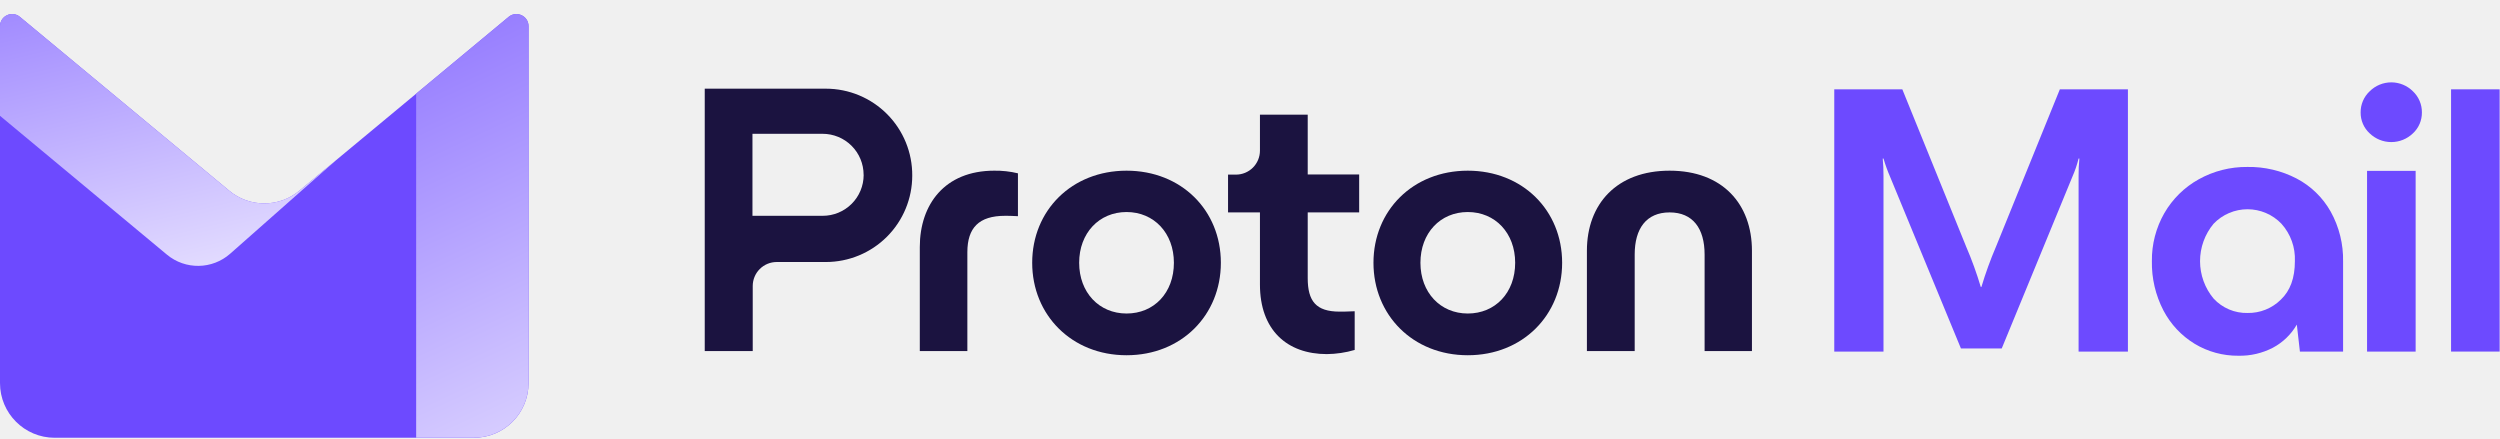
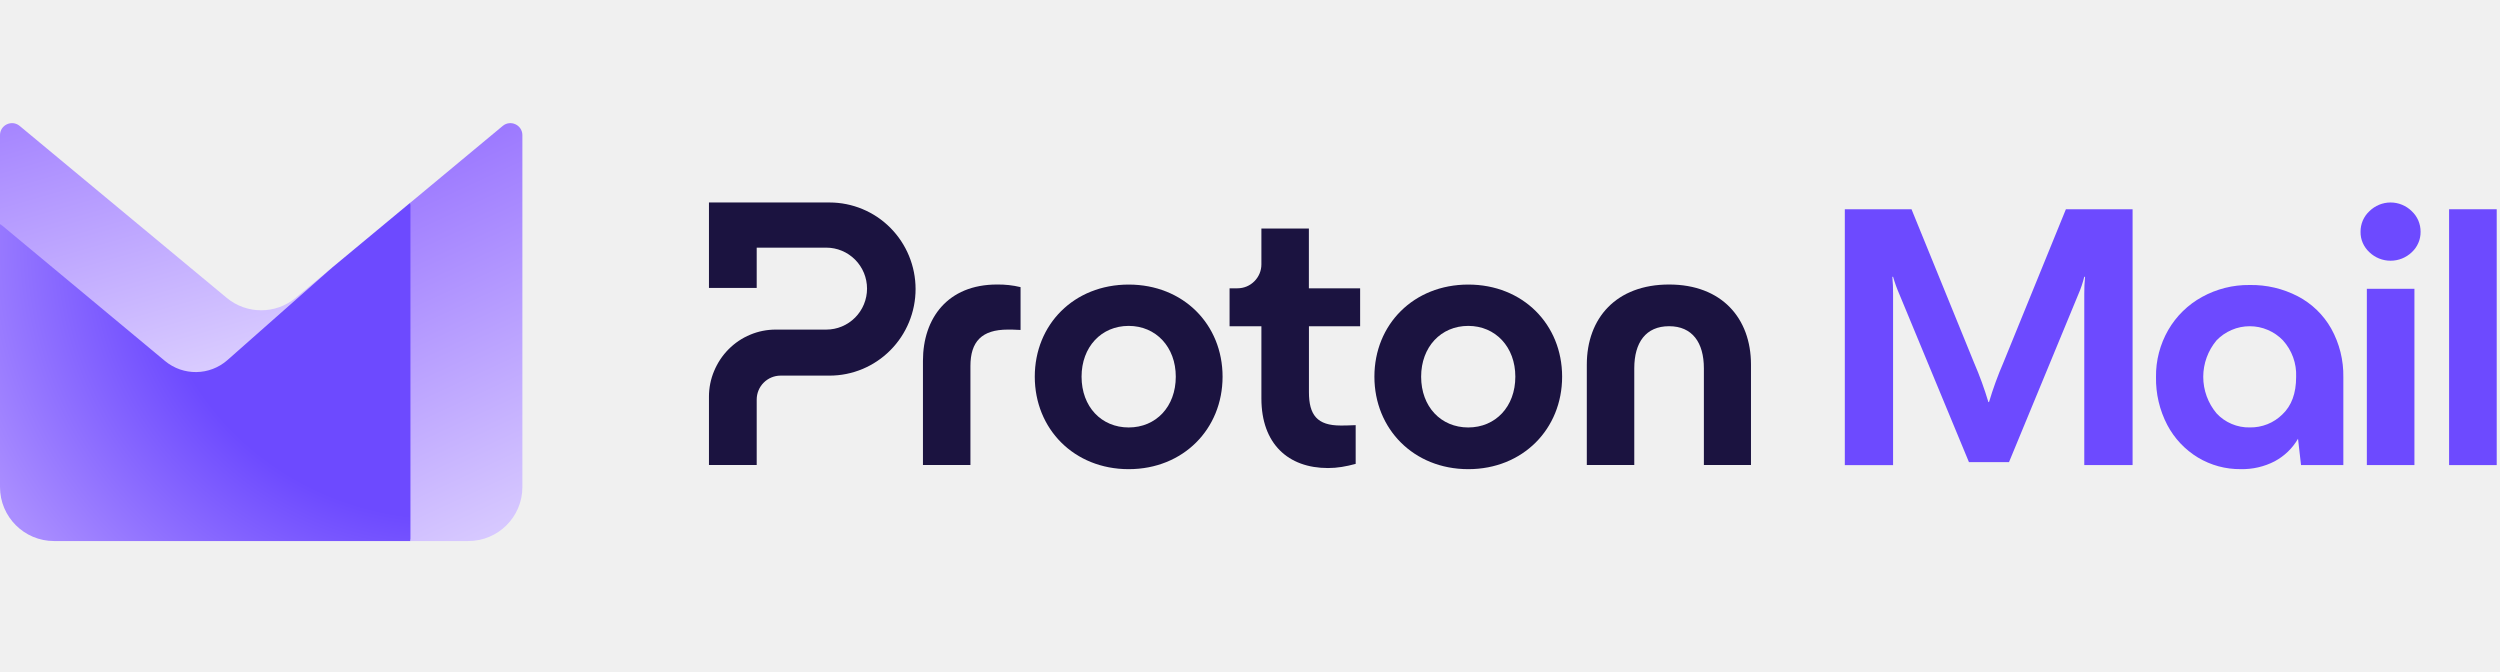
- <svg xmlns="http://www.w3.org/2000/svg" width="1646" height="289" viewBox="0 0 1646 289" fill="none">
-   <path d="M0 17.266C0 10.49 7.898 6.783 13.111 11.112L151 125.623C164.334 136.697 183.666 136.697 197 125.623L334.889 11.112C340.102 6.783 348 10.49 348 17.266V252.224C348 272.106 331.882 288.224 312 288.224H36C16.118 288.224 0 272.106 0 252.224V17.266Z" fill="#6D4AFF" />
-   <path fill-rule="evenodd" clip-rule="evenodd" d="M220.981 105.681L221 105.696L151.558 167.037C139.728 177.487 122.046 177.75 109.911 167.658L0 76.249V17.239C0 10.463 7.898 6.755 13.111 11.084L151 125.596C164.334 136.669 183.666 136.669 197 125.596L220.981 105.681Z" fill="url(#paint0_linear_4917_3609)" />
-   <path fill-rule="evenodd" clip-rule="evenodd" d="M274 61.651V288.196H312C331.882 288.196 348 272.077 348 252.196V17.239C348 10.463 340.102 6.755 334.889 11.085L274 61.651Z" fill="url(#paint1_linear_4917_3609)" />
-   <path d="M1207.68 231.475V58.813H1252.49L1294.5 162.346C1298.23 171.011 1301.45 179.888 1304.14 188.931H1304.56C1307.26 179.894 1310.48 171.017 1314.19 162.346L1356.2 58.813H1401.02V231.475H1368.54V115.786C1368.5 111.976 1368.68 108.167 1369.07 104.378H1368.54C1367.54 108.459 1366.19 112.444 1364.49 116.284L1317.93 229.449H1291.09L1244.39 116.284C1242.71 112.409 1241.27 108.432 1240.09 104.378H1239.59C1239.95 108.17 1240.12 111.977 1240.09 115.786V231.475H1207.68Z" fill="#6D4AFF" />
-   <path d="M1512.13 117.564C1521.54 122.499 1529.31 130.054 1534.52 139.315C1540.1 149.373 1542.92 160.728 1542.69 172.227V231.475H1514.26L1512.23 213.704C1508.53 220.147 1503.08 225.418 1496.52 228.916C1489.5 232.569 1481.66 234.391 1473.74 234.212C1463.63 234.314 1453.69 231.607 1445.02 226.393C1436.26 221.071 1429.12 213.45 1424.38 204.357C1419.2 194.349 1416.59 183.209 1416.8 171.943C1416.66 160.854 1419.5 149.931 1425.01 140.311C1430.41 130.96 1438.25 123.255 1447.69 118.026C1457.47 112.593 1468.49 109.8 1479.68 109.922C1490.96 109.727 1502.12 112.353 1512.13 117.564ZM1501.71 197.284C1507.9 191.384 1510.95 183.067 1510.95 171.978C1511.34 162.915 1508.17 154.061 1502.1 147.312C1499.22 144.296 1495.75 141.896 1491.91 140.257C1488.07 138.617 1483.94 137.772 1479.77 137.772C1475.59 137.772 1471.46 138.617 1467.62 140.257C1463.78 141.896 1460.32 144.296 1457.43 147.312C1451.66 154.225 1448.51 162.941 1448.51 171.943C1448.51 180.944 1451.66 189.66 1457.43 196.573C1460.27 199.654 1463.74 202.093 1467.6 203.729C1471.46 205.366 1475.63 206.161 1479.82 206.063C1483.87 206.131 1487.89 205.389 1491.65 203.882C1495.41 202.374 1498.83 200.131 1501.71 197.284Z" fill="#6D4AFF" />
-   <path d="M1560.21 87.816C1558.3 86.069 1556.78 83.937 1555.75 81.56C1554.72 79.183 1554.21 76.615 1554.24 74.025C1554.21 71.416 1554.73 68.829 1555.76 66.43C1556.79 64.031 1558.3 61.873 1560.21 60.093C1563.99 56.334 1569.1 54.224 1574.43 54.224C1579.76 54.224 1584.87 56.334 1588.65 60.093C1590.54 61.88 1592.05 64.04 1593.07 66.438C1594.09 68.836 1594.61 71.419 1594.58 74.025C1594.61 76.612 1594.1 79.176 1593.08 81.552C1592.06 83.927 1590.55 86.062 1588.65 87.816C1584.83 91.491 1579.73 93.543 1574.43 93.543C1569.13 93.543 1564.03 91.491 1560.21 87.816ZM1590.46 231.475H1558.47V112.482H1590.46V231.475Z" fill="#6D4AFF" />
-   <path d="M1645.76 231.475H1613.78V58.813H1645.76V231.475Z" fill="#6D4AFF" />
-   <path d="M543.756 58.384H464V231.153H495.597V188.289C495.597 184.104 497.259 180.09 500.219 177.131C503.178 174.171 507.192 172.509 511.377 172.509H543.756C558.838 172.509 573.302 166.518 583.967 155.853C594.631 145.188 600.622 130.724 600.622 115.642C600.674 108.141 599.241 100.705 596.406 93.76C593.572 86.815 589.391 80.5 584.105 75.178C578.82 69.856 572.533 65.632 565.608 62.75C558.683 59.868 551.257 58.384 543.756 58.384ZM568.635 115.251C568.607 122.39 565.746 129.226 560.681 134.257C555.617 139.289 548.762 142.104 541.623 142.085H495.419V88.097H541.623C545.166 88.097 548.674 88.795 551.947 90.151C555.219 91.506 558.193 93.493 560.698 95.998C563.203 98.503 565.19 101.477 566.546 104.75C567.902 108.023 568.599 111.531 568.599 115.073L568.635 115.251Z" fill="#1B1340" />
-   <path d="M605.598 231.155V162.63C605.598 134.659 621.947 112.374 654.61 112.374C659.863 112.298 665.105 112.883 670.213 114.116V142.336C666.481 142.087 663.104 142.087 661.789 142.087C644.48 142.087 636.91 149.977 636.91 166.078V231.155H605.598Z" fill="#1B1340" />
-   <path d="M679.598 173.009C679.598 138.605 705.579 112.375 741.725 112.375C777.871 112.375 803.816 138.534 803.816 173.009C803.816 207.485 777.835 233.892 741.725 233.892C705.614 233.892 679.598 207.414 679.598 173.009ZM772.895 173.009C772.895 153.461 759.78 139.6 741.725 139.6C723.669 139.6 710.519 153.461 710.519 173.009C710.519 192.557 723.634 206.418 741.725 206.418C759.815 206.418 772.895 192.806 772.895 173.009Z" fill="#1B1340" />
-   <path d="M894.874 139.847H861.003V183.137C861.003 198.242 866.44 205.173 882.008 205.173C883.501 205.173 887.232 205.173 891.924 204.924V230.408C885.976 232.149 879.817 233.07 873.62 233.144C847.39 233.144 829.548 217.293 829.548 187.367V139.847H808.543V114.968H813.768C817.953 114.968 821.967 113.305 824.926 110.346C827.886 107.387 829.548 103.373 829.548 99.187V75.517H861.003V114.861H894.874V139.847Z" fill="#1B1340" />
-   <path d="M904.291 173.009C904.291 138.605 930.272 112.375 966.383 112.375C1002.49 112.375 1028.51 138.534 1028.51 173.009C1028.51 207.485 1002.53 233.892 966.383 233.892C930.237 233.892 904.291 207.414 904.291 173.009ZM997.588 173.009C997.588 153.461 984.473 139.6 966.383 139.6C948.292 139.6 935.212 153.461 935.212 173.009C935.212 192.557 948.327 206.418 966.383 206.418C984.438 206.418 997.588 192.806 997.588 173.009Z" fill="#1B1340" />
-   <path d="M1044.82 231.156V165.083C1044.82 134.411 1064.37 112.375 1099.27 112.375C1134.18 112.375 1153.48 134.411 1153.48 165.083V231.156H1122.31V167.571C1122.31 150.476 1114.63 139.849 1099.27 139.849C1083.92 139.849 1076.28 150.511 1076.28 167.571V231.156H1044.82Z" fill="#1B1340" />
+ <svg xmlns="http://www.w3.org/2000/svg" width="134" height="36" viewBox="0 0 134 36" fill="none">
+   <g clip-path="url(#clip0_22_69)">
+     <path d="M38 21.259V24.924H40.559V21.419C40.559 21.079 40.693 20.75 40.934 20.51C41.173 20.27 41.5 20.133 41.839 20.133H44.463C45.686 20.133 46.86 19.644 47.724 18.772C48.589 17.903 49.075 16.722 49.075 15.493C49.075 14.264 48.589 13.083 47.724 12.211C46.86 11.342 45.686 10.853 44.46 10.853H38V15.433H40.559V13.274H44.29C44.87 13.274 45.424 13.506 45.834 13.918C46.243 14.329 46.473 14.887 46.473 15.47C46.473 16.053 46.243 16.611 45.834 17.022C45.424 17.434 44.87 17.666 44.29 17.666H41.58C41.111 17.666 40.644 17.757 40.212 17.94C39.777 18.12 39.385 18.386 39.052 18.72C38.719 19.055 38.458 19.452 38.276 19.887C38.094 20.319 38 20.787 38 21.259Z" fill="#1B1340" />
+     <path d="M49.47 24.924V19.341C49.47 17.062 50.792 15.25 53.44 15.25C53.863 15.244 54.287 15.29 54.702 15.39V17.686C54.401 17.666 54.142 17.666 54.02 17.666C52.618 17.666 52.015 18.312 52.015 19.621V24.924H49.47Z" fill="#1B1340" />
+     <path d="M55.464 20.19C55.464 17.388 57.568 15.253 60.497 15.253C63.426 15.253 65.53 17.388 65.53 20.19C65.53 22.991 63.426 25.147 60.497 25.147C57.568 25.147 55.464 22.989 55.464 20.19ZM63.022 20.19C63.022 18.598 61.958 17.468 60.497 17.468C59.032 17.468 57.972 18.595 57.972 20.19C57.972 21.802 59.035 22.912 60.497 22.912C61.961 22.912 63.022 21.799 63.022 20.19Z" fill="#1B1340" />
+     <path d="M73.668 20.19C73.668 17.388 75.772 15.253 78.7 15.253C81.626 15.253 83.73 17.388 83.73 20.19C83.73 22.991 81.626 25.147 78.7 25.147C75.772 25.147 73.668 22.989 73.668 20.19ZM81.222 20.19C81.222 18.598 80.159 17.468 78.698 17.468C77.236 17.468 76.173 18.595 76.173 20.19C76.173 21.802 77.236 22.912 78.698 22.912C80.159 22.912 81.222 21.799 81.222 20.19Z" fill="#1B1340" />
+     <path d="M85.053 24.924V19.544C85.053 17.045 86.636 15.25 89.463 15.25C92.269 15.25 93.853 17.042 93.853 19.544V24.924H91.328V19.744C91.328 18.355 90.705 17.485 89.463 17.485C88.22 17.485 87.597 18.352 87.597 19.744V24.924H85.053Z" fill="#1B1340" />
+     <path d="M72.906 17.488H70.159V21.016C70.159 22.245 70.6 22.808 71.862 22.808C71.981 22.808 72.283 22.808 72.664 22.788V24.864C72.144 25.004 71.683 25.087 71.18 25.087C69.056 25.087 67.611 23.798 67.611 21.359V17.488H65.905V15.453H66.332C66.499 15.453 66.667 15.418 66.821 15.355C66.977 15.29 67.116 15.195 67.236 15.075C67.355 14.955 67.449 14.815 67.514 14.658C67.58 14.501 67.611 14.335 67.611 14.166V12.248H70.156V15.453H72.903V17.488H72.906Z" fill="#1B1340" />
+     <path d="M98.882 11.216H102.457L105.808 19.439C106.107 20.128 106.362 20.831 106.577 21.549H106.612C106.827 20.831 107.083 20.125 107.381 19.439L110.732 11.216H114.307V24.929H111.717V15.742C111.714 15.439 111.729 15.136 111.76 14.836H111.717C111.637 15.159 111.531 15.476 111.396 15.782L107.683 24.769H105.535L101.811 15.782C101.676 15.473 101.561 15.159 101.469 14.836H101.429C101.458 15.136 101.472 15.439 101.469 15.742V24.932H98.882V11.216Z" fill="#6D4AFF" />
+     <path d="M123.165 15.882C123.915 16.274 124.535 16.874 124.951 17.609C125.396 18.407 125.62 19.311 125.603 20.223V24.929H123.335L123.174 23.516C122.878 24.028 122.444 24.446 121.922 24.726C121.362 25.015 120.736 25.16 120.104 25.146C119.297 25.155 118.505 24.94 117.813 24.526C117.112 24.102 116.544 23.496 116.165 22.776C115.751 21.981 115.545 21.098 115.562 20.203C115.55 19.322 115.777 18.456 116.217 17.689C116.647 16.946 117.27 16.334 118.025 15.919C118.806 15.488 119.685 15.265 120.578 15.276C121.477 15.259 122.367 15.468 123.165 15.882ZM122.335 22.213C122.829 21.744 123.073 21.083 123.073 20.203C123.105 19.482 122.849 18.779 122.367 18.244C122.137 18.004 121.862 17.815 121.554 17.684C121.247 17.552 120.92 17.486 120.587 17.486C120.254 17.486 119.923 17.552 119.619 17.684C119.312 17.815 119.036 18.004 118.806 18.244C118.347 18.793 118.094 19.485 118.094 20.2C118.094 20.915 118.347 21.606 118.806 22.155C119.033 22.401 119.309 22.593 119.619 22.724C119.926 22.853 120.259 22.919 120.592 22.91C120.914 22.916 121.236 22.856 121.537 22.736C121.833 22.619 122.106 22.438 122.335 22.213Z" fill="#6D4AFF" />
+     <path d="M127.001 13.521C126.849 13.38 126.728 13.212 126.645 13.023C126.562 12.834 126.522 12.631 126.525 12.425C126.522 12.22 126.565 12.014 126.645 11.822C126.728 11.631 126.849 11.459 127.001 11.319C127.303 11.022 127.71 10.853 128.135 10.853C128.56 10.853 128.968 11.022 129.27 11.319C129.422 11.462 129.542 11.633 129.623 11.822C129.703 12.014 129.746 12.217 129.743 12.425C129.746 12.631 129.706 12.834 129.623 13.023C129.542 13.212 129.422 13.38 129.27 13.521C128.965 13.812 128.557 13.975 128.135 13.975C127.71 13.975 127.306 13.812 127.001 13.521ZM129.413 24.929H126.863V15.479H129.413V24.929Z" fill="#6D4AFF" />
+     <path d="M133.824 24.929H131.271V11.216H133.824V24.929Z" fill="#6D4AFF" />
+     <path fill-rule="evenodd" clip-rule="evenodd" d="M17.78 14.361L17.782 14.362L10 23L0 11.993V7.245C0 6.7 0.635 6.401 1.055 6.75L12.149 15.963C13.222 16.854 14.778 16.854 15.851 15.963L17.78 14.361Z" fill="url(#paint0_linear_22_69)" />
+     <path d="M22 10.857L17.78 14.361L17.782 14.362L12.194 19.298C11.242 20.139 9.82 20.16 8.843 19.348L0 11.993V26.104C0 27.703 1.297 29 2.897 29H22L24 19.928L22 10.857Z" fill="url(#paint1_radial_22_69)" />
+     <path fill-rule="evenodd" clip-rule="evenodd" d="M22 10.86V29L25.103 29C26.703 29 28 27.703 28 26.104V7.245C28 6.7 27.364 6.401 26.945 6.75L22 10.86Z" fill="url(#paint2_linear_22_69)" />
+   </g>
  <defs>
-     <linearGradient id="paint0_linear_4917_3609" x1="262.5" y1="145.696" x2="183.177" y2="-192.945" gradientUnits="userSpaceOnUse">
-       <stop stop-color="#E2DBFF" />
-       <stop offset="1" stop-color="#6D4AFF" />
+     <linearGradient id="paint0_linear_22_69" x1="10.507" y1="23.152" x2="1.116" y2="-9.469" gradientUnits="userSpaceOnUse">
+       <stop stop-color="#E3D9FF" />
+       <stop offset="1" stop-color="#7341FF" />
    </linearGradient>
-     <linearGradient id="paint1_linear_4917_3609" x1="454" y1="471.696" x2="183.302" y2="-106.573" gradientUnits="userSpaceOnUse">
-       <stop offset="0.271" stop-color="#E2DBFF" />
-       <stop offset="1" stop-color="#6D4AFF" />
+     <radialGradient id="paint1_radial_22_69" cx="0" cy="0" r="1" gradientUnits="userSpaceOnUse" gradientTransform="translate(23.8954 13.0774) scale(27.9882 26.381)">
+       <stop offset="0.556" stop-color="#6D4AFF" />
+       <stop offset="0.994" stop-color="#AA8EFF" />
+     </radialGradient>
+     <linearGradient id="paint2_linear_22_69" x1="37.055" y1="43.522" x2="15.455" y2="-3.075" gradientUnits="userSpaceOnUse">
+       <stop offset="0.271" stop-color="#E3D9FF" />
+       <stop offset="1" stop-color="#7341FF" />
    </linearGradient>
+     <clipPath id="clip0_22_69">
+       <rect width="134" height="36" fill="white" />
+     </clipPath>
  </defs>
</svg>
